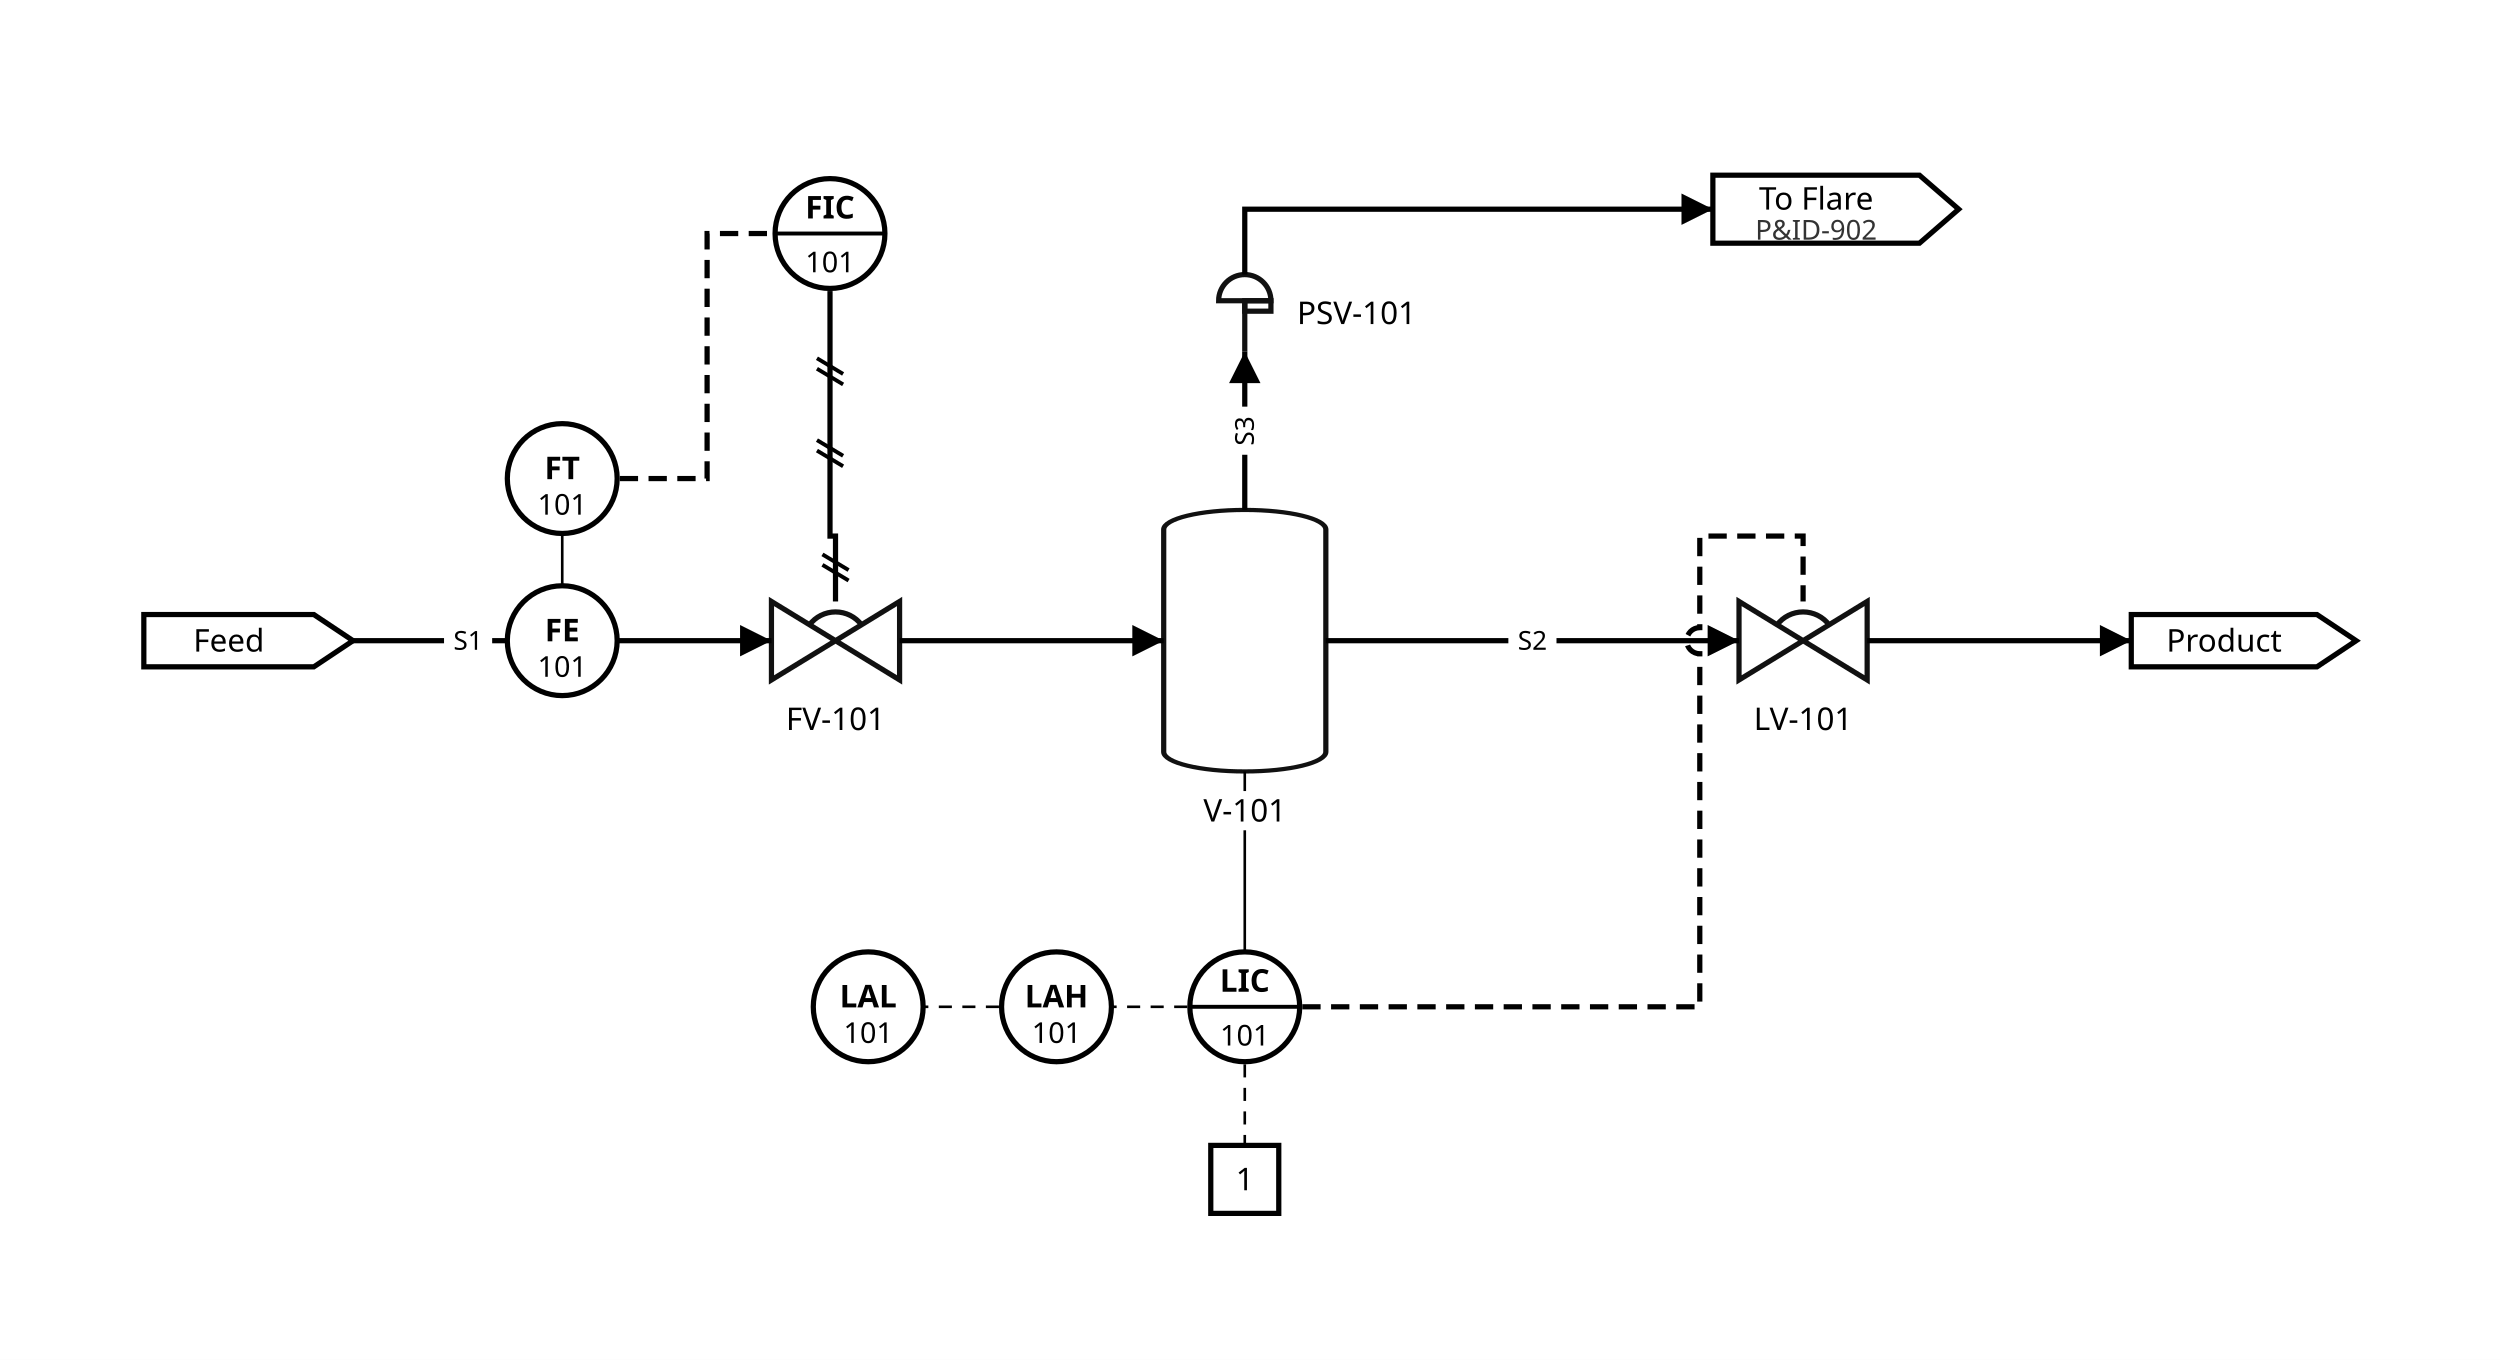
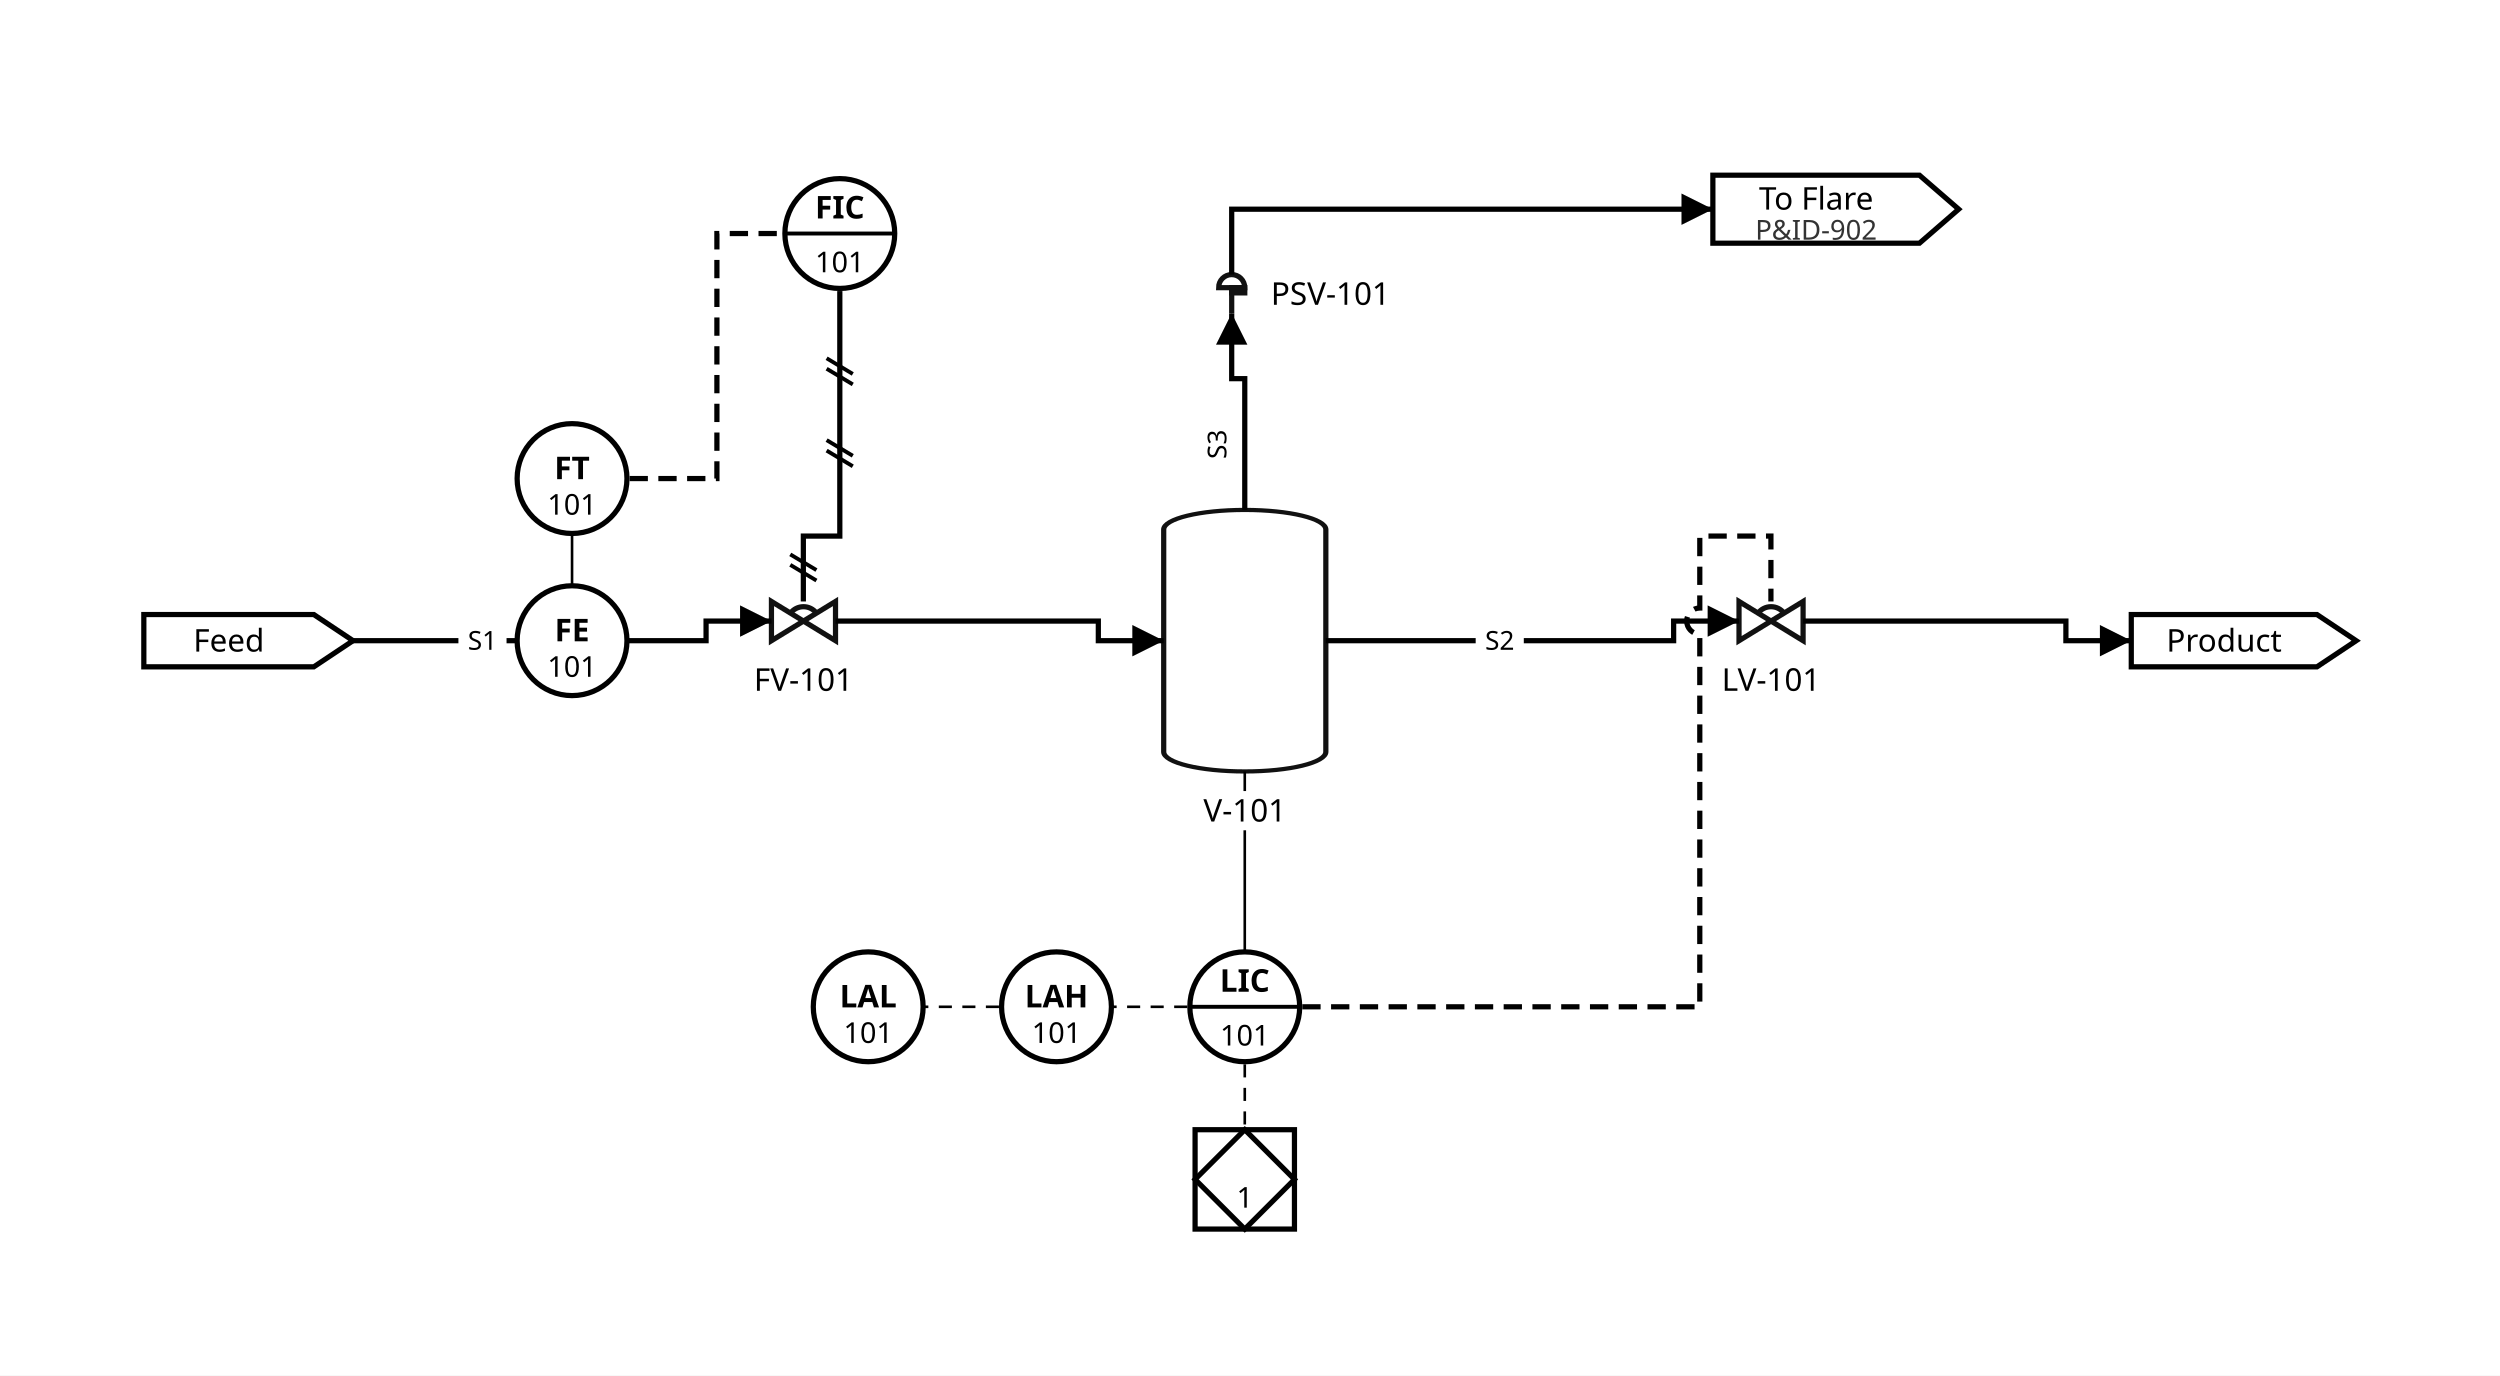
- <svg xmlns="http://www.w3.org/2000/svg" width="956" height="520" viewBox="-25.0 -50.0 956.0 520.0">
-   <rect x="-25.0" y="-50.0" width="956.0" height="520.0" fill="white" />
+ <svg xmlns="http://www.w3.org/2000/svg" width="956" height="526" viewBox="-25.0 -50.0 956.0 526.0">
+   <rect x="-25.0" y="-50.0" width="956.0" height="526.0" fill="white" />
  <defs>
    <marker id="arrow_black" viewBox="0 0 10 10" refX="10" refY="5" markerWidth="12" markerHeight="12" markerUnits="userSpaceOnUse" orient="auto-start-reverse">
      <path d="M 0 0 L 10 5 L 0 10 z" fill="black" />
    </marker>
    <symbol id="sym_instrument" viewBox="0 0 44.0 44.0" overflow="visible">
      <circle cx="22" cy="22" r="21" fill="white" stroke="black" stroke-width="2" />
    </symbol>
-     <symbol id="sym_instrument_logic" viewBox="0 0 28.0 28.0" overflow="visible">
-       <rect x="1" y="1" width="26" height="26" fill="white" stroke="black" stroke-width="2" />
+     <symbol id="sym_instrument_logic" viewBox="0 0 40.0 40.0" overflow="visible">
+       <rect x="1" y="1" width="38" height="38" fill="white" stroke="black" stroke-width="2" />
+       <polygon points="20,1 39,20 20,39 1,20" fill="none" stroke="black" stroke-width="2" />
    </symbol>
    <symbol id="sym_instrument_panel" viewBox="0 0 44.0 44.0" overflow="visible">
      <circle cx="22" cy="22" r="21" fill="white" stroke="black" stroke-width="2" />
      <line x1="1" y1="22" x2="43" y2="22" stroke="black" stroke-width="1.5" />
    </symbol>
-     <symbol id="sym_valve_control" viewBox="0 0 49.0 30.0" overflow="visible">
-       <g transform="scale(0.5)">
-         <path d="M 0.0 60.0 L 0.0 0.0 L 98.0 60.0 L 98.0 0.0 Z" fill="none" stroke="#111" stroke-width="4.0" />
-         <path d="M 29.0 18.0 A 25.0 25.0 0.0 0 1 69.0 18.0" fill="none" stroke="#111" stroke-width="4.0" />
+     <symbol id="sym_valve_control" viewBox="0 0 24.5 15.0" overflow="visible">
+       <g transform="scale(0.25)">
+         <path d="M 0.0 60.0 L 0.0 0.0 L 98.0 60.0 L 98.0 0.0 Z" fill="none" stroke="#111" stroke-width="8.0" />
+         <path d="M 29.0 18.0 A 25.0 25.0 0.0 0 1 69.0 18.0" fill="none" stroke="#111" stroke-width="8.0" />
      </g>
    </symbol>
-     <symbol id="sym_valve_relief" viewBox="0 0 20.0 29.5" overflow="visible">
-       <g transform="scale(0.5)">
-         <path d="M 0.0 20.0 A 20.0 20.0 0.0 0 1 20.0 0.0 A 20.0 20.0 0.0 0 1 40.0 20.0 Z M 20.0 20.0 L 20.0 59.0" fill="none" stroke="#111" stroke-width="4.0" />
-         <rect x="20.0" y="20.0" width="20.0" height="8.0" fill="none" stroke="#111" stroke-width="4.0" />
+     <symbol id="sym_valve_relief" viewBox="0 0 10.0 14.8" overflow="visible">
+       <g transform="scale(0.25)">
+         <path d="M 0.0 20.0 A 20.0 20.0 0.0 0 1 20.0 0.0 A 20.0 20.0 0.0 0 1 40.0 20.0 Z M 20.0 20.0 L 20.0 59.0" fill="none" stroke="#111" stroke-width="8.0" />
+         <rect x="20.0" y="20.0" width="20.0" height="8.0" fill="none" stroke="#111" stroke-width="8.0" />
      </g>
    </symbol>
    <symbol id="sym_vessel" viewBox="0 0 62.0 100.0" overflow="visible">
      <g transform="scale(0.62, 0.5)">
        <path d="M 0.0 15.0 A 50.0 15.0 0.0 0 1 50.0 0.0 A 50.0 15.0 0.0 0 1 100.0 15.0 L 100.0 185.0 A 50.0 15.0 0.0 0 1 50.0 200.0 A 50.0 15.0 0.0 0 1 0.0 185.0 Z" fill="none" stroke="#111" stroke-width="3.226" />
      </g>
    </symbol>
  </defs>
  <g id="units">
    <polygon points="30.0,185 95,185 110,195 95,205 30.0,205" fill="transparent" stroke="black" stroke-width="2" />
    <text x="62.5" y="195" font-family="sans-serif" font-size="12" text-anchor="middle" dominant-baseline="middle">Feed</text>
-     <use href="#sym_valve_control" x="270" y="180" width="49.0" height="30.0" />
+     <use href="#sym_valve_control" x="270" y="180" width="24.5" height="15.0" />
    <use href="#sym_vessel" x="420" y="145" width="62.0" height="100.0" />
-     <use href="#sym_valve_control" x="640" y="180" width="49.0" height="30.0" />
+     <use href="#sym_valve_control" x="640" y="180" width="24.5" height="15.0" />
    <polygon points="790,185 861.0,185 876.0,195 861.0,205 790,205" fill="transparent" stroke="black" stroke-width="2" />
    <text x="825.5" y="195" font-family="sans-serif" font-size="12" text-anchor="middle" dominant-baseline="middle">Product</text>
-     <use href="#sym_valve_relief" x="441" y="55" width="20.0" height="29.5" />
+     <use href="#sym_valve_relief" x="441" y="55" width="10.0" height="14.8" />
    <polygon points="630,17 709.0,17 724.0,30 709.0,43 630,43" fill="transparent" stroke="black" stroke-width="2" />
    <text x="669.5" y="26" font-family="sans-serif" font-size="12" text-anchor="middle" dominant-baseline="middle">To Flare</text>
    <text x="669.5" y="38" font-family="sans-serif" font-size="10.5" text-anchor="middle" dominant-baseline="middle" fill="#333">P&amp;ID-902</text>
  </g>
  <g id="streams">
-     <path d="M 110.0,195.0 L 270.0,195.0" fill="none" stroke="black" stroke-width="2" marker-end="url(#arrow_black)" />
-     <path d="M 319.0,195.0 L 420.0,195.0" fill="none" stroke="black" stroke-width="2" marker-end="url(#arrow_black)" />
-     <path d="M 482.0,195.0 L 640.0,195.0" fill="none" stroke="black" stroke-width="2" marker-end="url(#arrow_black)" />
-     <path d="M 689.0,195.0 L 790,195.0" fill="none" stroke="black" stroke-width="2" marker-end="url(#arrow_black)" />
-     <path d="M 451.0,145.0 L 451.0,84.5" fill="none" stroke="black" stroke-width="2" marker-end="url(#arrow_black)" />
-     <path d="M 451.0,55.0 L 451.0,30.0 L 630,30.0" fill="none" stroke="black" stroke-width="2" marker-end="url(#arrow_black)" />
-     <path d="M 212.0,133.0 L 245.394,133.0 L 245.394,39.303 L 270.394,39.303" fill="none" stroke="black" stroke-width="2" stroke-dasharray="7,4" />
-     <path d="M 292.394,61.303 L 292.394,155.0 L 294.5,155.0 L 294.5,180.0" fill="none" stroke="black" stroke-width="2" />
-     <line x1="287.4" y1="87.0" x2="297.4" y2="93.0" stroke="black" stroke-width="1.5" />
-     <line x1="287.4" y1="91.0" x2="297.4" y2="97.0" stroke="black" stroke-width="1.5" />
-     <line x1="287.4" y1="118.3" x2="297.4" y2="124.3" stroke="black" stroke-width="1.5" />
-     <line x1="287.4" y1="122.3" x2="297.4" y2="128.3" stroke="black" stroke-width="1.5" />
-     <line x1="289.5" y1="162.0" x2="299.5" y2="168.0" stroke="black" stroke-width="1.5" />
-     <line x1="289.5" y1="166.0" x2="299.5" y2="172.0" stroke="black" stroke-width="1.5" />
-     <path d="M 473.0,335.0 L 625.0,335.0 L 625.0,200.0 A 5 5 0 0 1 625.0,190.0 L 625.0,155.0 L 664.5,155.0 L 664.5,180.0" fill="none" stroke="black" stroke-width="2" stroke-dasharray="7,4" />
-     <rect x="144.8" y="188.5" width="18.4" height="13.0" fill="white" />
-     <text x="154.0" y="195.0" font-family="sans-serif" font-size="10" text-anchor="middle" dominant-baseline="middle" fill="black">S1</text>
-     <rect x="551.8" y="188.5" width="18.4" height="13.0" fill="white" />
-     <text x="561.0" y="195.0" font-family="sans-serif" font-size="10" text-anchor="middle" dominant-baseline="middle" fill="black">S2</text>
-     <rect x="444.5" y="105.5" width="13.0" height="18.4" fill="white" />
-     <text x="451.0" y="114.8" font-family="sans-serif" font-size="10" text-anchor="middle" dominant-baseline="middle" fill="black" transform="rotate(-90, 451.0, 114.8)">S3</text>
+     <path d="M 110.0,195.0 L 245.0,195.0 L 245.0,187.5 L 270.0,187.5" fill="none" stroke="black" stroke-width="2" marker-end="url(#arrow_black)" />
+     <path d="M 294.5,187.5 L 395.0,187.5 L 395.0,195.0 L 420.0,195.0" fill="none" stroke="black" stroke-width="2" marker-end="url(#arrow_black)" />
+     <path d="M 482.0,195.0 L 615.0,195.0 L 615.0,187.5 L 640.0,187.5" fill="none" stroke="black" stroke-width="2" marker-end="url(#arrow_black)" />
+     <path d="M 664.5,187.5 L 765.0,187.5 L 765.0,195.0 L 790,195.0" fill="none" stroke="black" stroke-width="2" marker-end="url(#arrow_black)" />
+     <path d="M 451.0,145.0 L 451.0,94.8 L 446.0,94.8 L 446.0,69.8" fill="none" stroke="black" stroke-width="2" marker-end="url(#arrow_black)" />
+     <path d="M 446.0,55.0 L 446.0,30.0 L 630,30.0" fill="none" stroke="black" stroke-width="2" marker-end="url(#arrow_black)" />
+     <path d="M 215.75,133.0 L 249.144,133.0 L 249.144,39.303 L 274.144,39.303" fill="none" stroke="black" stroke-width="2" stroke-dasharray="7,4" />
+     <path d="M 296.144,61.303 L 296.144,155.0 L 282.2,155.0 L 282.2,180.0" fill="none" stroke="black" stroke-width="2" />
+     <line x1="291.1" y1="87.0" x2="301.1" y2="93.0" stroke="black" stroke-width="1.5" />
+     <line x1="291.1" y1="91.0" x2="301.1" y2="97.0" stroke="black" stroke-width="1.5" />
+     <line x1="291.1" y1="118.3" x2="301.1" y2="124.3" stroke="black" stroke-width="1.5" />
+     <line x1="291.1" y1="122.3" x2="301.1" y2="128.3" stroke="black" stroke-width="1.5" />
+     <line x1="277.2" y1="162.0" x2="287.2" y2="168.0" stroke="black" stroke-width="1.5" />
+     <line x1="277.2" y1="166.0" x2="287.2" y2="172.0" stroke="black" stroke-width="1.5" />
+     <path d="M 473.0,335.0 L 625.0,335.0 L 625.0,192.5 A 5 5 0 0 1 625.0,182.5 L 625.0,155.0 L 652.2,155.0 L 652.2,180.0" fill="none" stroke="black" stroke-width="2" stroke-dasharray="7,4" />
+     <rect x="150.3" y="188.5" width="18.4" height="13.0" fill="white" />
+     <text x="159.5" y="195.0" font-family="sans-serif" font-size="10" text-anchor="middle" dominant-baseline="middle" fill="black">S1</text>
+     <rect x="539.3" y="188.5" width="18.4" height="13.0" fill="white" />
+     <text x="548.5" y="195.0" font-family="sans-serif" font-size="10" text-anchor="middle" dominant-baseline="middle" fill="black">S2</text>
+     <rect x="434.0" y="110.7" width="13.0" height="18.4" fill="white" />
+     <text x="440.5" y="119.9" font-family="sans-serif" font-size="10" text-anchor="middle" dominant-baseline="middle" fill="black" transform="rotate(-90, 440.5, 119.9)">S3</text>
  </g>
  <g id="instrument_taps">
-     <line x1="190" y1="195" x2="190" y2="133" stroke="black" stroke-width="1" />
+     <line x1="193.75" y1="195" x2="193.75" y2="133" stroke="black" stroke-width="1" />
    <line x1="451" y1="245" x2="451" y2="335" stroke="black" stroke-width="1" />
    <line x1="429" y1="335" x2="379" y2="335" stroke="black" stroke-width="1" stroke-dasharray="5,4" />
    <line x1="357" y1="335" x2="307" y2="335" stroke="black" stroke-width="1" stroke-dasharray="5,4" />
    <line x1="451" y1="357" x2="451" y2="401" stroke="black" stroke-width="1" stroke-dasharray="5,4" />
  </g>
  <g id="instruments">
-     <use href="#sym_instrument" x="168" y="173" width="44.0" height="44.0" />
-     <text x="190.0" y="191.0" font-family="sans-serif" font-size="12" font-weight="bold" text-anchor="middle" dominant-baseline="middle">FE</text>
-     <text x="190.0" y="205.0" font-family="sans-serif" font-size="11" text-anchor="middle" dominant-baseline="middle">101</text>
-     <use href="#sym_instrument" x="168" y="111" width="44.0" height="44.0" />
-     <text x="190.0" y="129.0" font-family="sans-serif" font-size="12" font-weight="bold" text-anchor="middle" dominant-baseline="middle">FT</text>
-     <text x="190.0" y="143.0" font-family="sans-serif" font-size="11" text-anchor="middle" dominant-baseline="middle">101</text>
-     <use href="#sym_instrument_panel" x="270.39" y="17.3" width="44.0" height="44.0" />
-     <text x="292.394" y="29.303" font-family="sans-serif" font-size="12" font-weight="bold" text-anchor="middle" dominant-baseline="middle">FIC</text>
-     <text x="292.394" y="50.303" font-family="sans-serif" font-size="11" text-anchor="middle" dominant-baseline="middle">101</text>
+     <use href="#sym_instrument" x="171.75" y="173" width="44.0" height="44.0" />
+     <text x="193.75" y="191.0" font-family="sans-serif" font-size="12" font-weight="bold" text-anchor="middle" dominant-baseline="middle">FE</text>
+     <text x="193.75" y="205.0" font-family="sans-serif" font-size="11" text-anchor="middle" dominant-baseline="middle">101</text>
+     <use href="#sym_instrument" x="171.75" y="111" width="44.0" height="44.0" />
+     <text x="193.75" y="129.0" font-family="sans-serif" font-size="12" font-weight="bold" text-anchor="middle" dominant-baseline="middle">FT</text>
+     <text x="193.75" y="143.0" font-family="sans-serif" font-size="11" text-anchor="middle" dominant-baseline="middle">101</text>
+     <use href="#sym_instrument_panel" x="274.14" y="17.3" width="44.0" height="44.0" />
+     <text x="296.144" y="29.303" font-family="sans-serif" font-size="12" font-weight="bold" text-anchor="middle" dominant-baseline="middle">FIC</text>
+     <text x="296.144" y="50.303" font-family="sans-serif" font-size="11" text-anchor="middle" dominant-baseline="middle">101</text>
    <use href="#sym_instrument_panel" x="429" y="313" width="44.0" height="44.0" />
    <text x="451.0" y="325.0" font-family="sans-serif" font-size="12" font-weight="bold" text-anchor="middle" dominant-baseline="middle">LIC</text>
    <text x="451.0" y="346.0" font-family="sans-serif" font-size="11" text-anchor="middle" dominant-baseline="middle">101</text>
    <use href="#sym_instrument" x="357" y="313" width="44.0" height="44.0" />
    <text x="379.0" y="331.0" font-family="sans-serif" font-size="12" font-weight="bold" text-anchor="middle" dominant-baseline="middle">LAH</text>
    <text x="379.0" y="345.0" font-family="sans-serif" font-size="11" text-anchor="middle" dominant-baseline="middle">101</text>
    <use href="#sym_instrument" x="285" y="313" width="44.0" height="44.0" />
    <text x="307.0" y="331.0" font-family="sans-serif" font-size="12" font-weight="bold" text-anchor="middle" dominant-baseline="middle">LAL</text>
    <text x="307.0" y="345.0" font-family="sans-serif" font-size="11" text-anchor="middle" dominant-baseline="middle">101</text>
-     <use href="#sym_instrument_logic" x="437" y="387" width="28.0" height="28.0" />
-     <text x="451.0" y="401.0" font-family="sans-serif" font-size="12" text-anchor="middle" dominant-baseline="middle">1</text>
+     <use href="#sym_instrument_logic" x="431" y="381" width="40.0" height="40.0" />
+     <text x="451.0" y="408.0" font-family="sans-serif" font-size="11" text-anchor="middle" dominant-baseline="middle">1</text>
  </g>
  <g id="unit_labels">
-     <rect x="270.7" y="217.5" width="47.6" height="15.0" fill="white" />
-     <text x="294.5" y="225.0" font-family="sans-serif" font-size="12" text-anchor="middle" dominant-baseline="middle">FV-101</text>
+     <rect x="258.4" y="202.5" width="47.6" height="15.0" fill="white" />
+     <text x="282.25" y="210.0" font-family="sans-serif" font-size="12" text-anchor="middle" dominant-baseline="middle">FV-101</text>
    <rect x="430.5" y="252.5" width="41.0" height="15.0" fill="white" />
    <text x="451.0" y="260.0" font-family="sans-serif" font-size="12" text-anchor="middle" dominant-baseline="middle">V-101</text>
-     <rect x="640.7" y="217.5" width="47.6" height="15.0" fill="white" />
-     <text x="664.5" y="225.0" font-family="sans-serif" font-size="12" text-anchor="middle" dominant-baseline="middle">LV-101</text>
-     <rect x="471.0" y="62.2" width="54.2" height="15.0" fill="white" />
-     <text x="471.0" y="69.75" font-family="sans-serif" font-size="12" text-anchor="start" dominant-baseline="middle">PSV-101</text>
+     <rect x="628.5" y="202.5" width="47.6" height="15.0" fill="white" />
+     <text x="652.25" y="210.0" font-family="sans-serif" font-size="12" text-anchor="middle" dominant-baseline="middle">LV-101</text>
+     <rect x="461.0" y="54.9" width="54.2" height="15.0" fill="white" />
+     <text x="461.0" y="62.4" font-family="sans-serif" font-size="12" text-anchor="start" dominant-baseline="middle">PSV-101</text>
  </g>
</svg>
